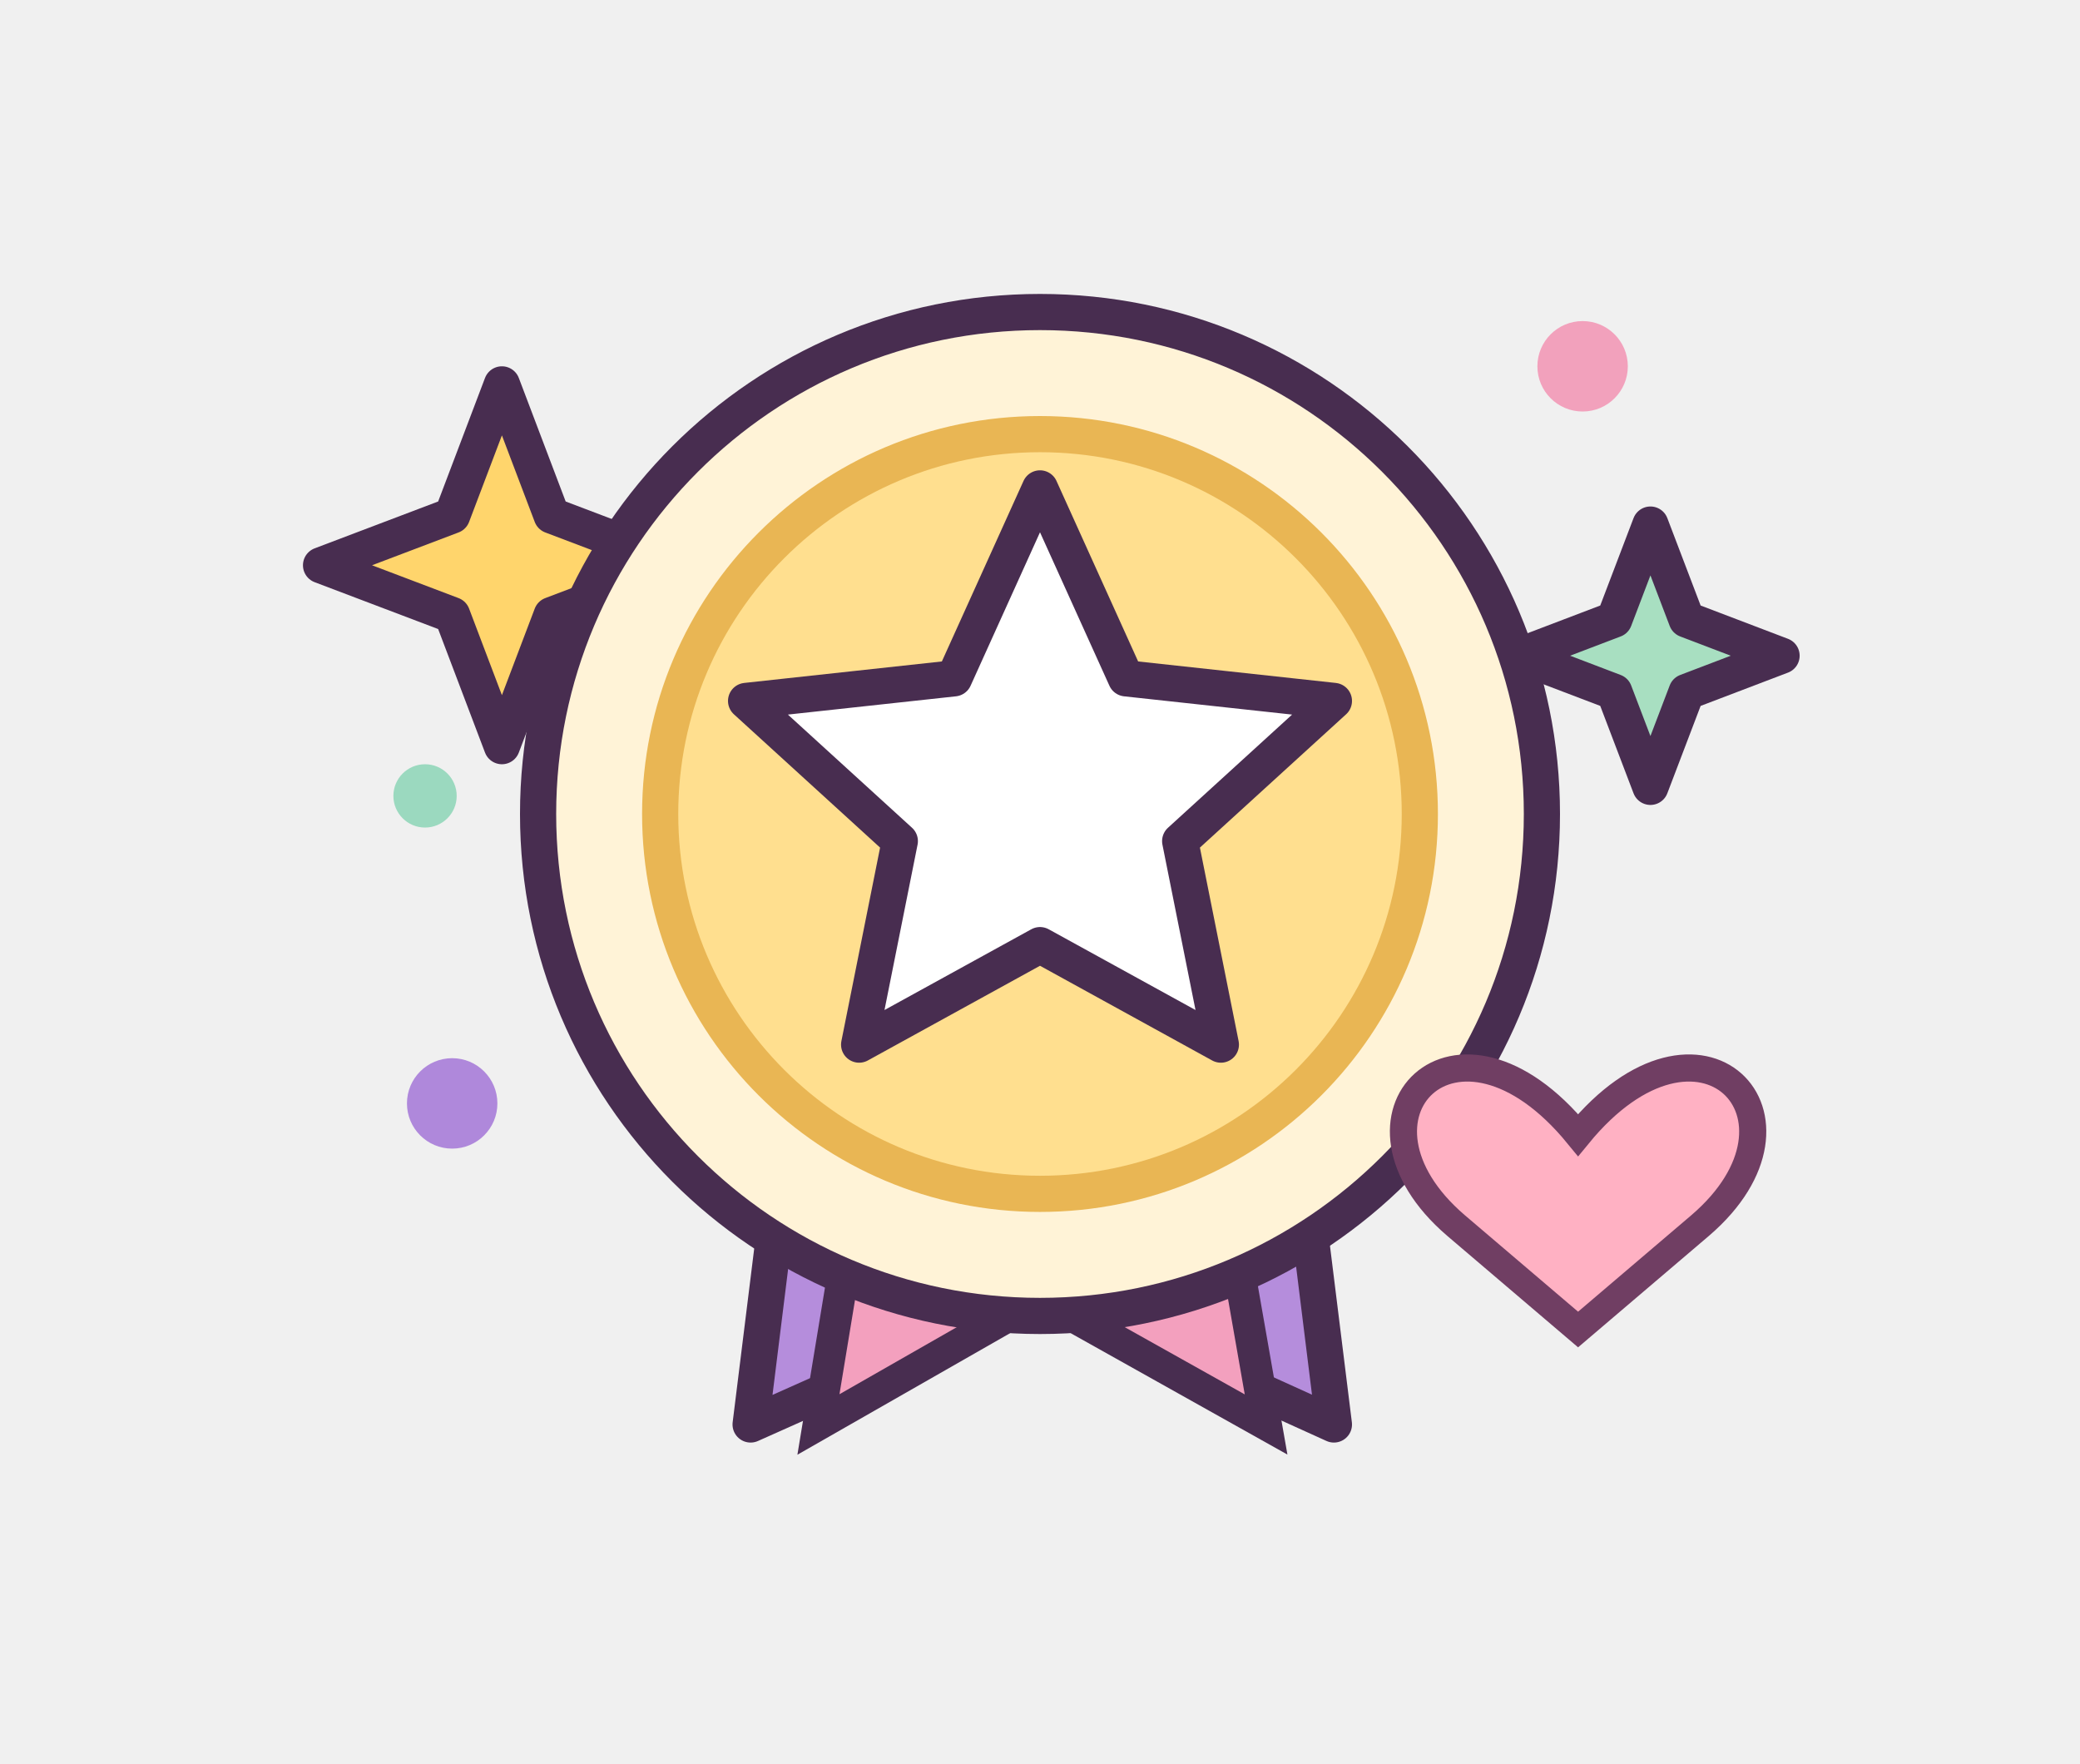
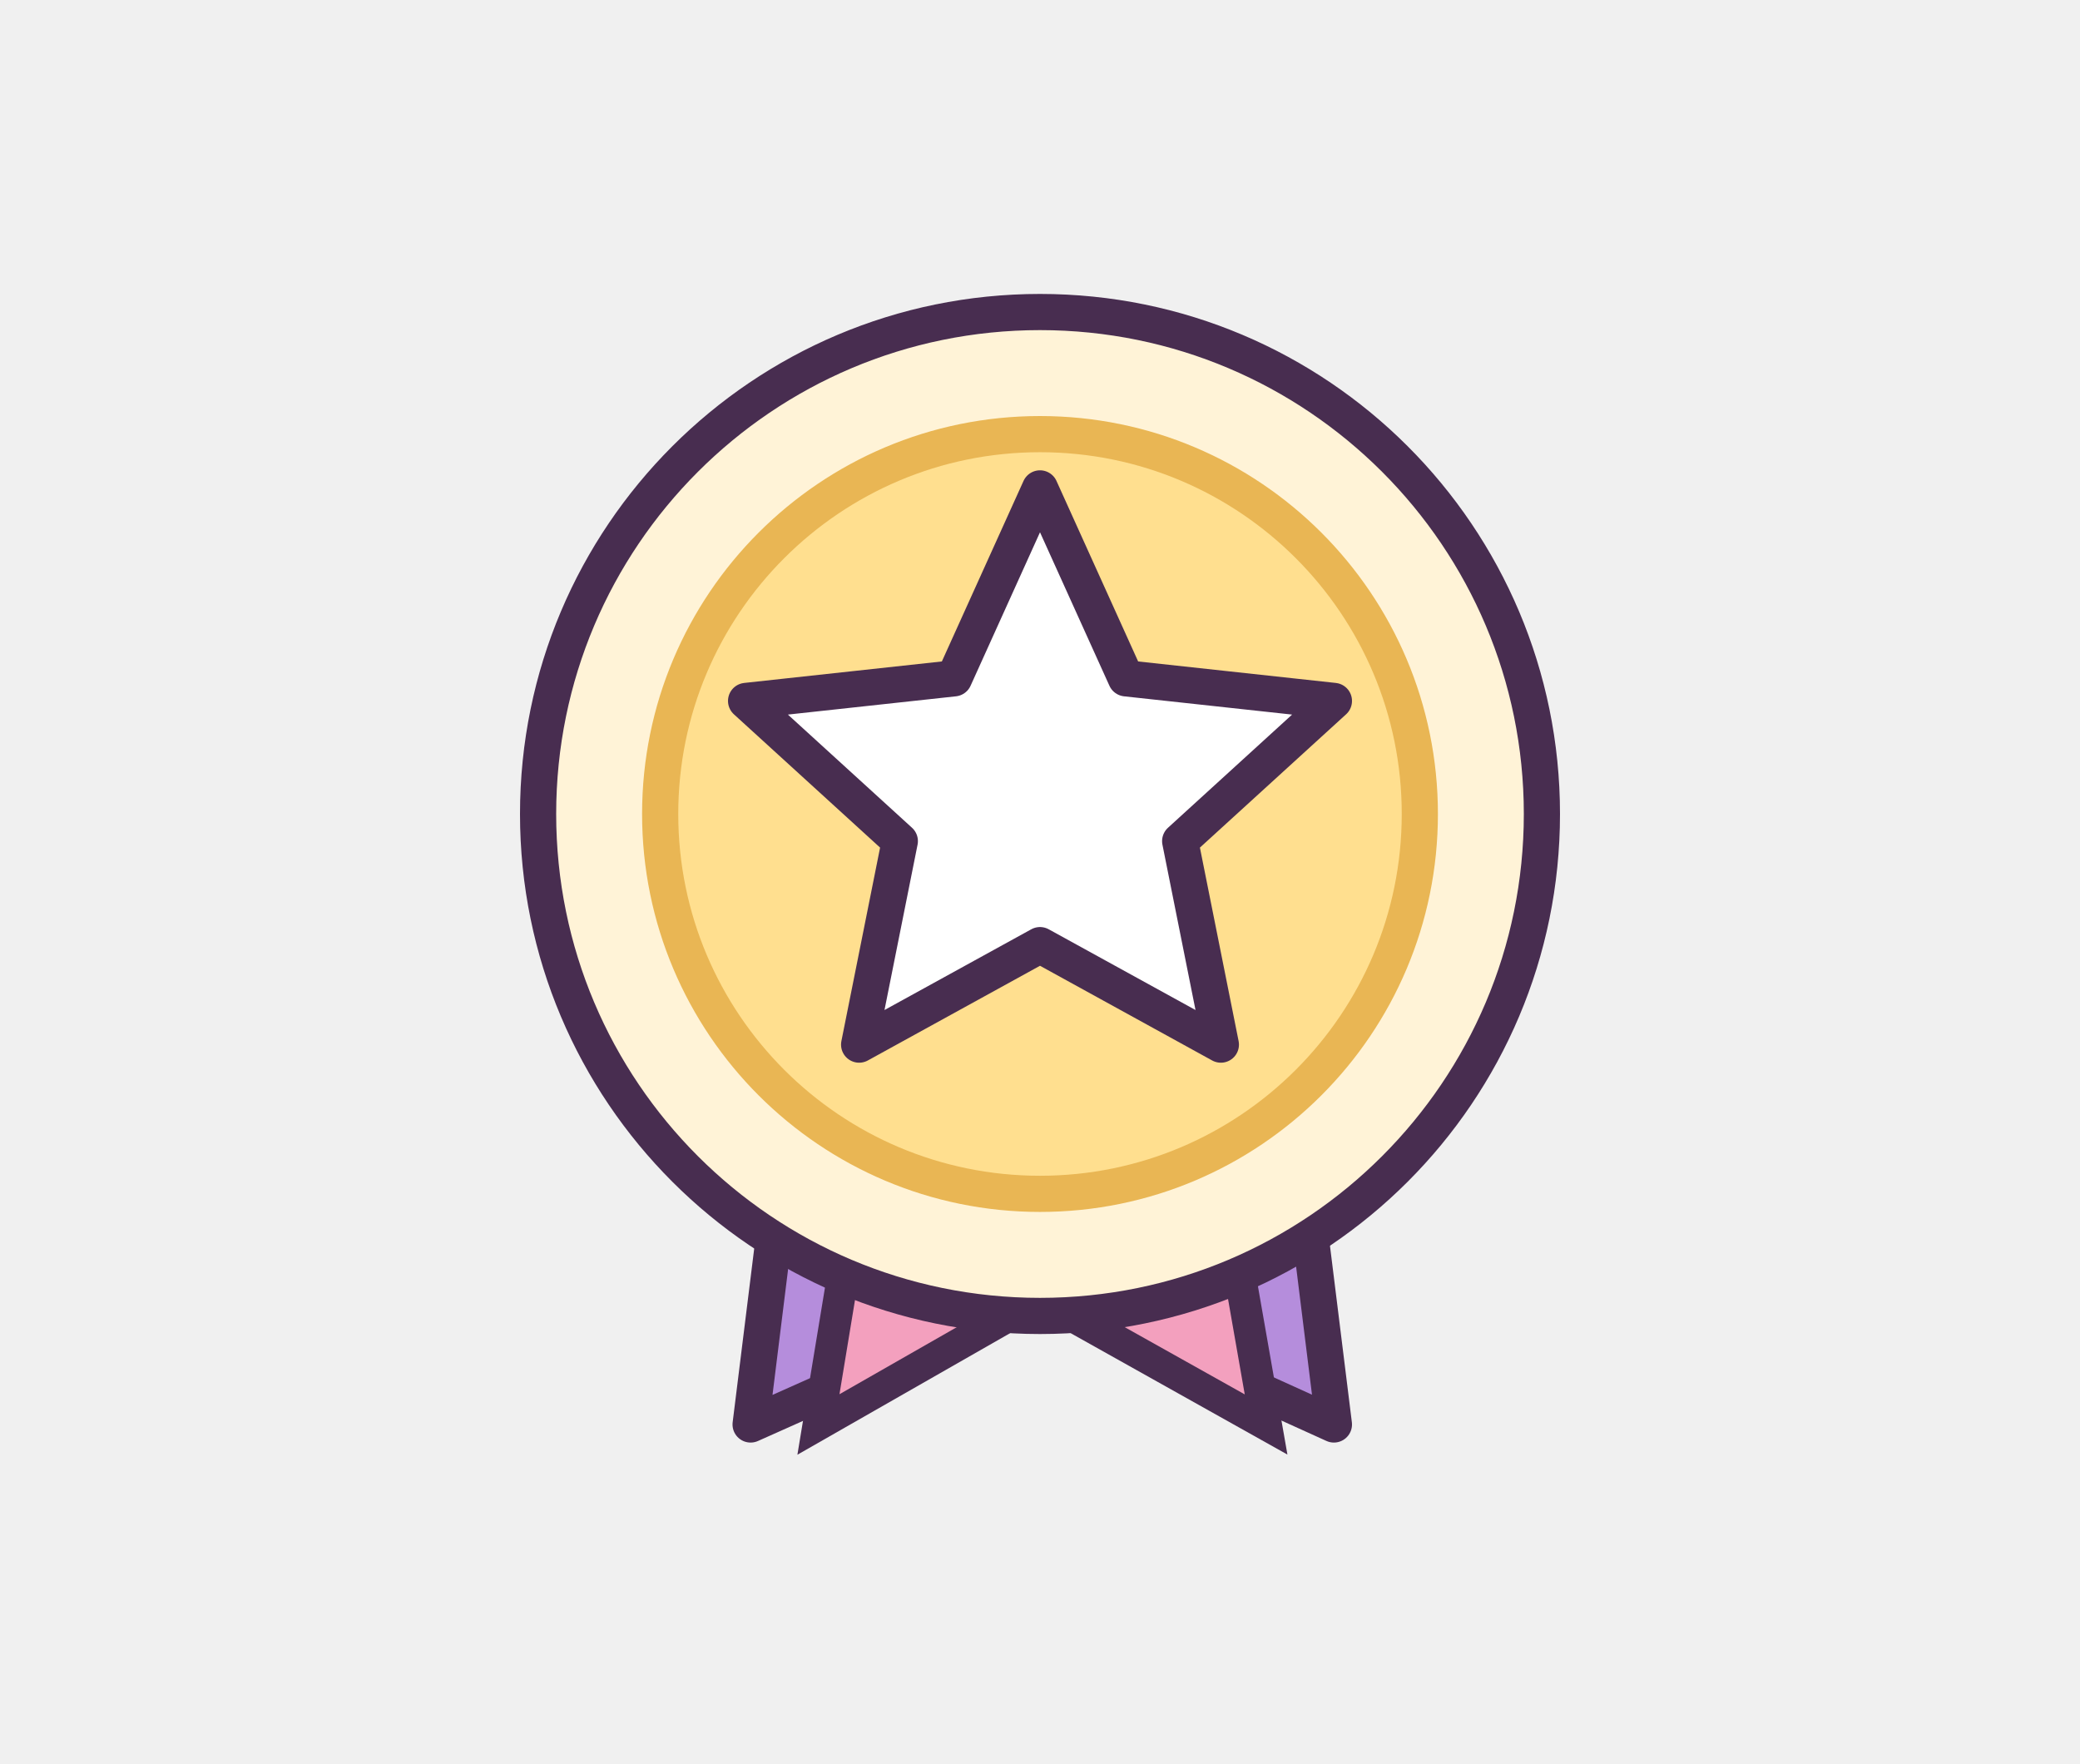
<svg xmlns="http://www.w3.org/2000/svg" viewBox="0 0 460 390" class="illustration" role="img" aria-label="Animated achievement medal with stars and small hearts">
  <style>.stroke{stroke:#482d50;stroke-width:8;stroke-linecap:round;stroke-linejoin:round}.thin{stroke:#704b8d;stroke-width:4;stroke-linecap:round;stroke-linejoin:round}.bob{transform-origin:center;animation:float 4s ease-in-out infinite}.bob2{transform-origin:center;animation:float 4.7s ease-in-out infinite -2s}.pulse{transform-origin:center;animation:pop 3s ease-in-out infinite}.swing{transform-box:fill-box;transform-origin:center;animation:swing 3.7s ease-in-out infinite}.spark{transform-origin:center;animation:twinkle 3s ease-in-out infinite}.spark2{transform-origin:center;animation:twinkle 2.5s ease-in-out infinite -1s}.flowline{stroke-dasharray:13 14;animation:dash 3s linear infinite}.flowup{animation:flowUp 4.5s ease-in-out infinite}.grow{transform-box:fill-box;transform-origin:bottom;animation:grow 3.5s ease-in-out infinite}.pop{transform-box:fill-box;transform-origin:center;animation:pop 3s ease-in-out infinite}@keyframes float{0%,100%{transform:translateY(0)}50%{transform:translateY(-12px)}}@keyframes spin{to{transform:rotate(360deg)}}@keyframes pop{0%,100%{transform:scale(1)}50%{transform:scale(1.07)}}@keyframes swing{0%,100%{transform:rotate(-5deg)}50%{transform:rotate(5deg)}}@keyframes slideRight{0%,100%{transform:translateX(-16px)}50%{transform:translateX(37px)}}@keyframes slideLeft{0%,100%{transform:translateX(16px)}50%{transform:translateX(-37px)}}@keyframes twinkle{0%,100%{opacity:.5;transform:scale(.82)}50%{opacity:1;transform:scale(1.15)}}@keyframes dash{to{stroke-dashoffset:-108}}@keyframes flowUp{0%,100%{transform:translateY(10px);opacity:.4}50%{transform:translateY(-13px);opacity:1}}@keyframes grow{0%,100%{transform:scaleY(.65)}50%{transform:scaleY(1)}}@keyframes arrowPulse{0%,100%{transform:translateY(0);opacity:1}50%{transform:translateY(9px);opacity:.75}}@keyframes arrowUp{0%,100%{transform:translateY(0);opacity:1}50%{transform:translateY(-9px);opacity:.75}}@media(prefers-reduced-motion:reduce){*{animation:none!important}}</style>
-   <g class="spark">
-     <path d="M111 85l11 29 29 11-29 11-11 29-11-29-29-11 29-11z" fill="#ffd56c" class="stroke" />
-   </g>
-   <g class="spark2">
-     <path d="M365 116l8 21 21 8-21 8-8 21-8-21-21-8 21-8z" fill="#a8dfc1" class="stroke" />
-   </g>
  <g class="bob">
    <path d="M183 178L166 315l65-29 64 29-17-137" fill="#b58ddc" class="stroke" />
    <path d="M230 287l-49 28 16-97h66l17 97z" fill="#f3a0be" stroke="#482d50" stroke-width="7" />
    <circle cx="230" cy="180" r="111" fill="#fff3d7" class="stroke" />
    <circle cx="230" cy="180" r="84" fill="#ffdf8f" stroke="#e9b654" stroke-width="8" />
    <path d="M230 108l19 42 46 5-34 31 9 45-40-22-40 22 9-45-34-31 46-5z" fill="#fff" class="stroke" />
  </g>
-   <g class="spark">
-     <path d="M349 251c-27-33-55-4-27 20l27 23 27-23c28-24 0-53-27-20z" fill="#ffb1c3" stroke="#703e63" stroke-width="6" />
-   </g>
-   <g class="spark2">
-     <circle cx="100" cy="244" r="10" fill="#af88db" />
-     <circle cx="350" cy="81" r="10" fill="#f2a1bc" />
-     <circle cx="94" cy="176" r="7" fill="#9bd9bf" />
-   </g>
</svg>
